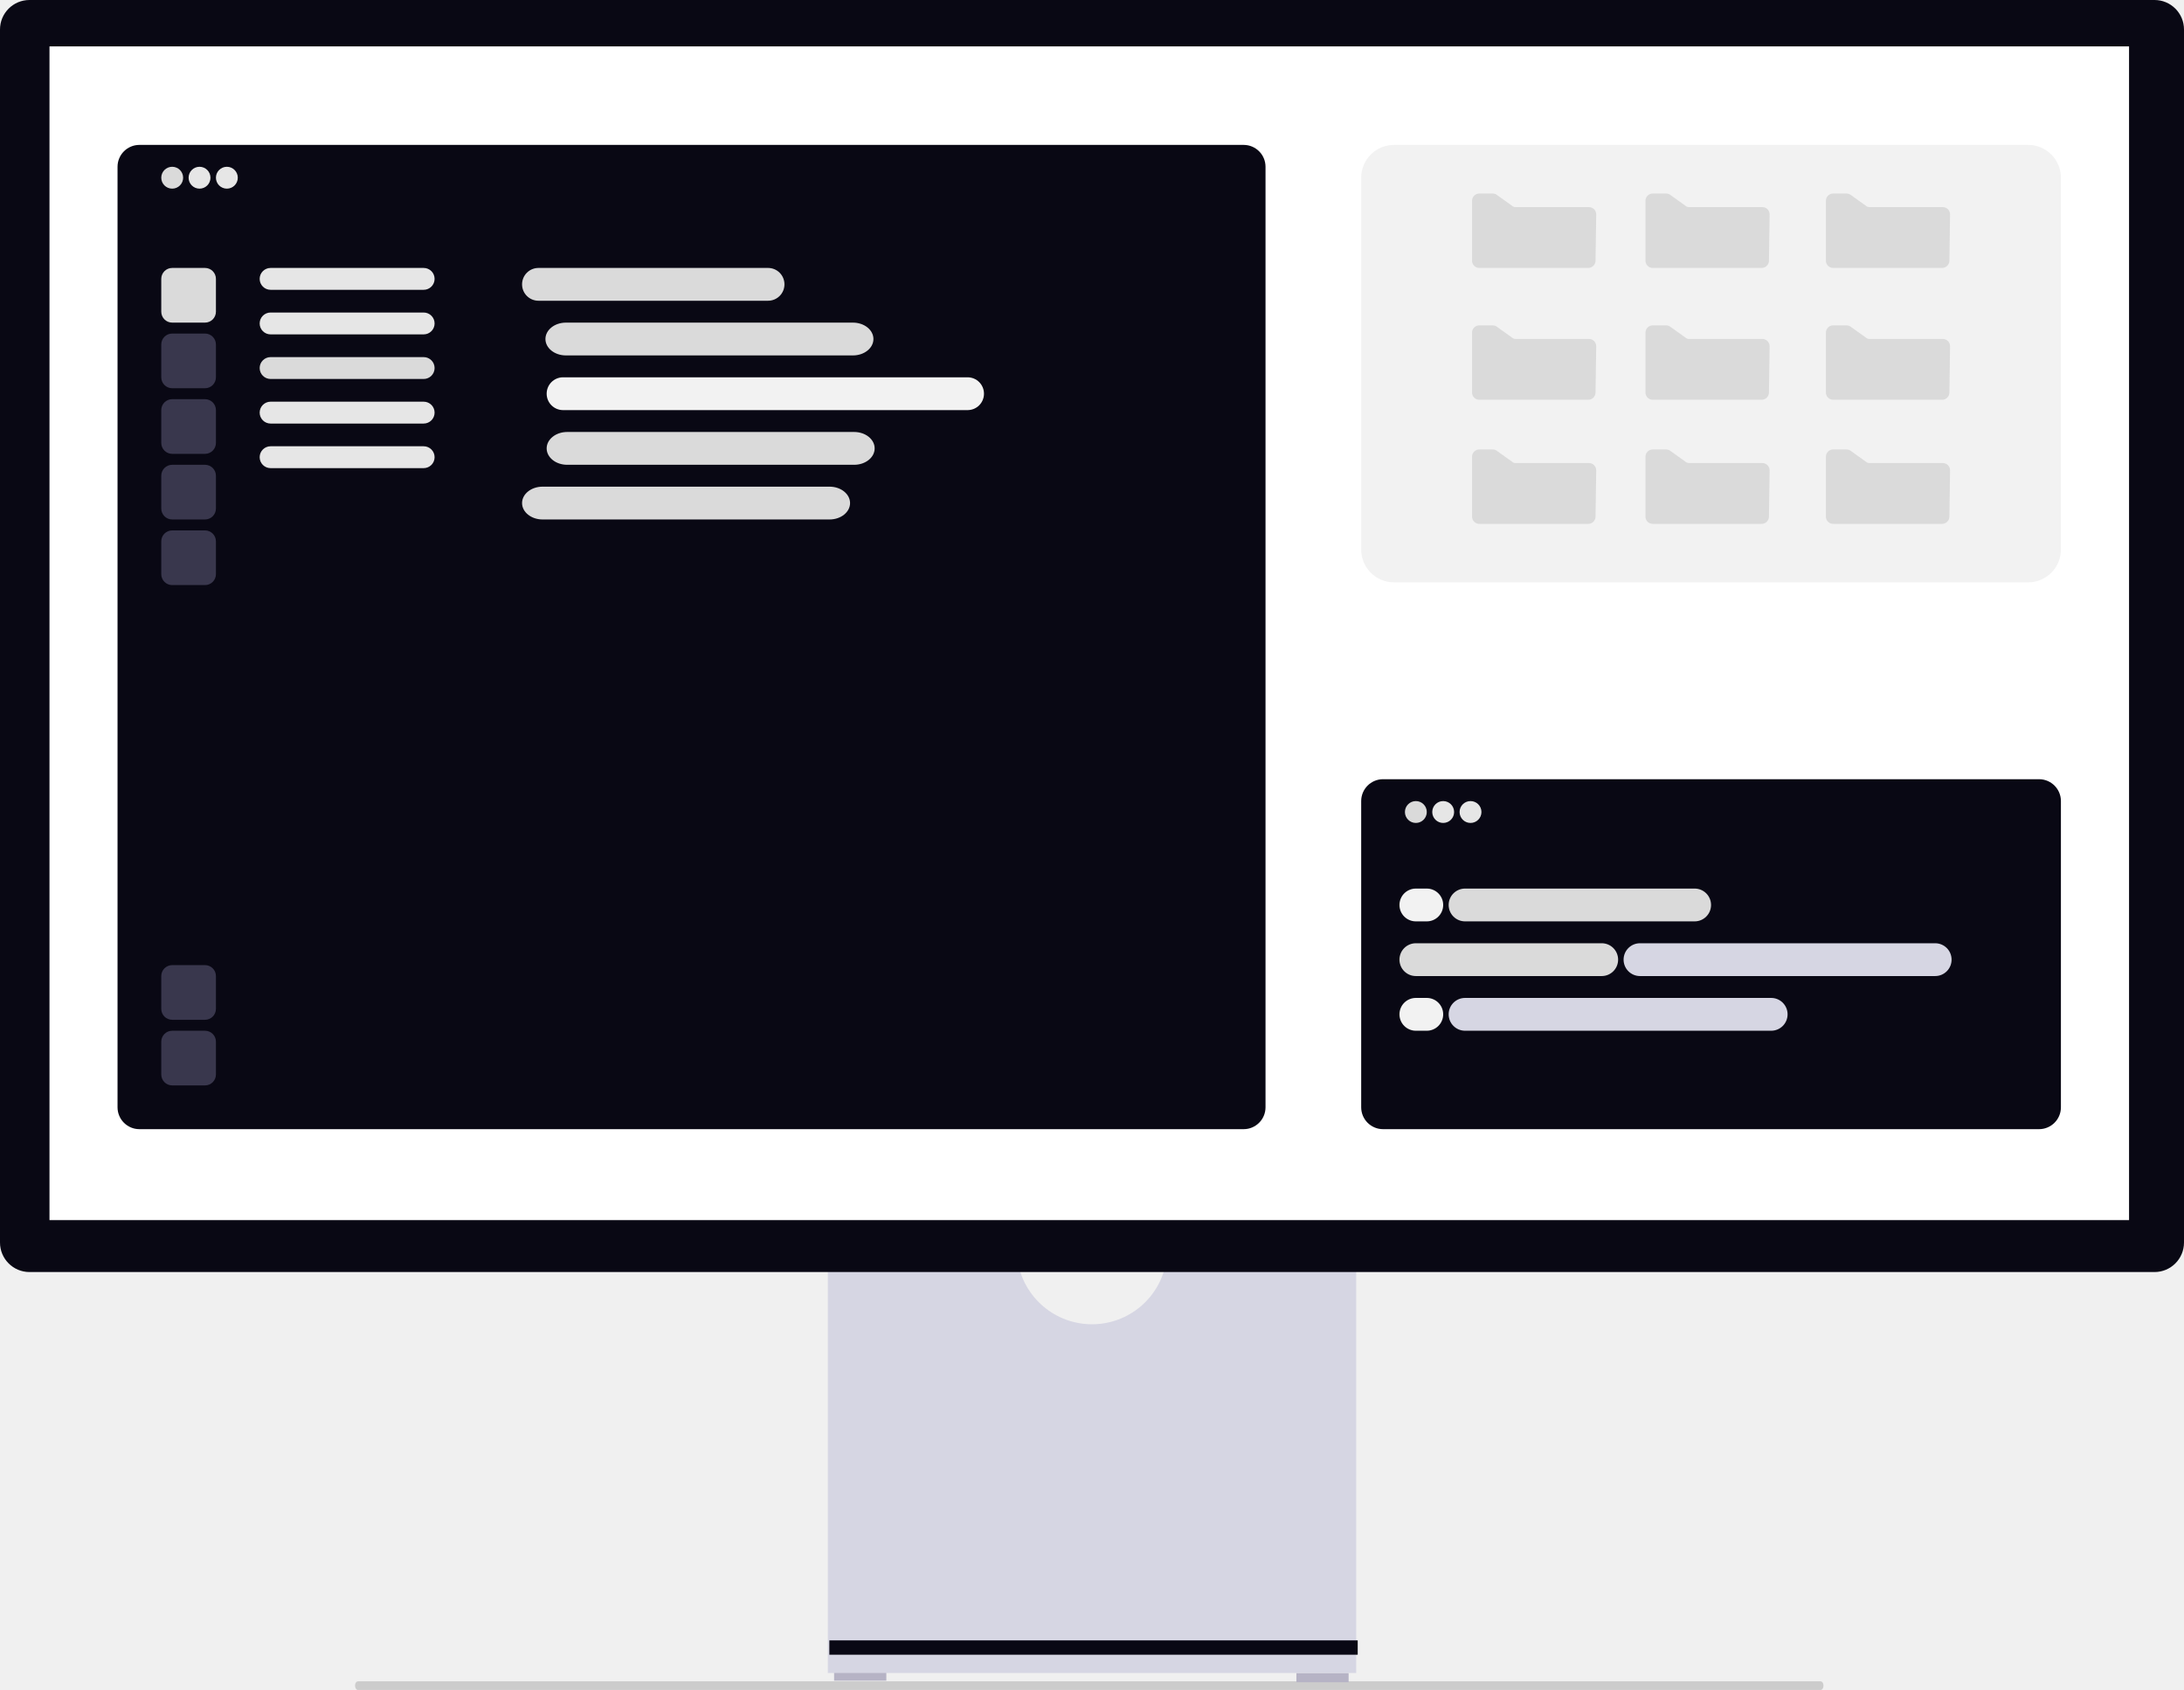
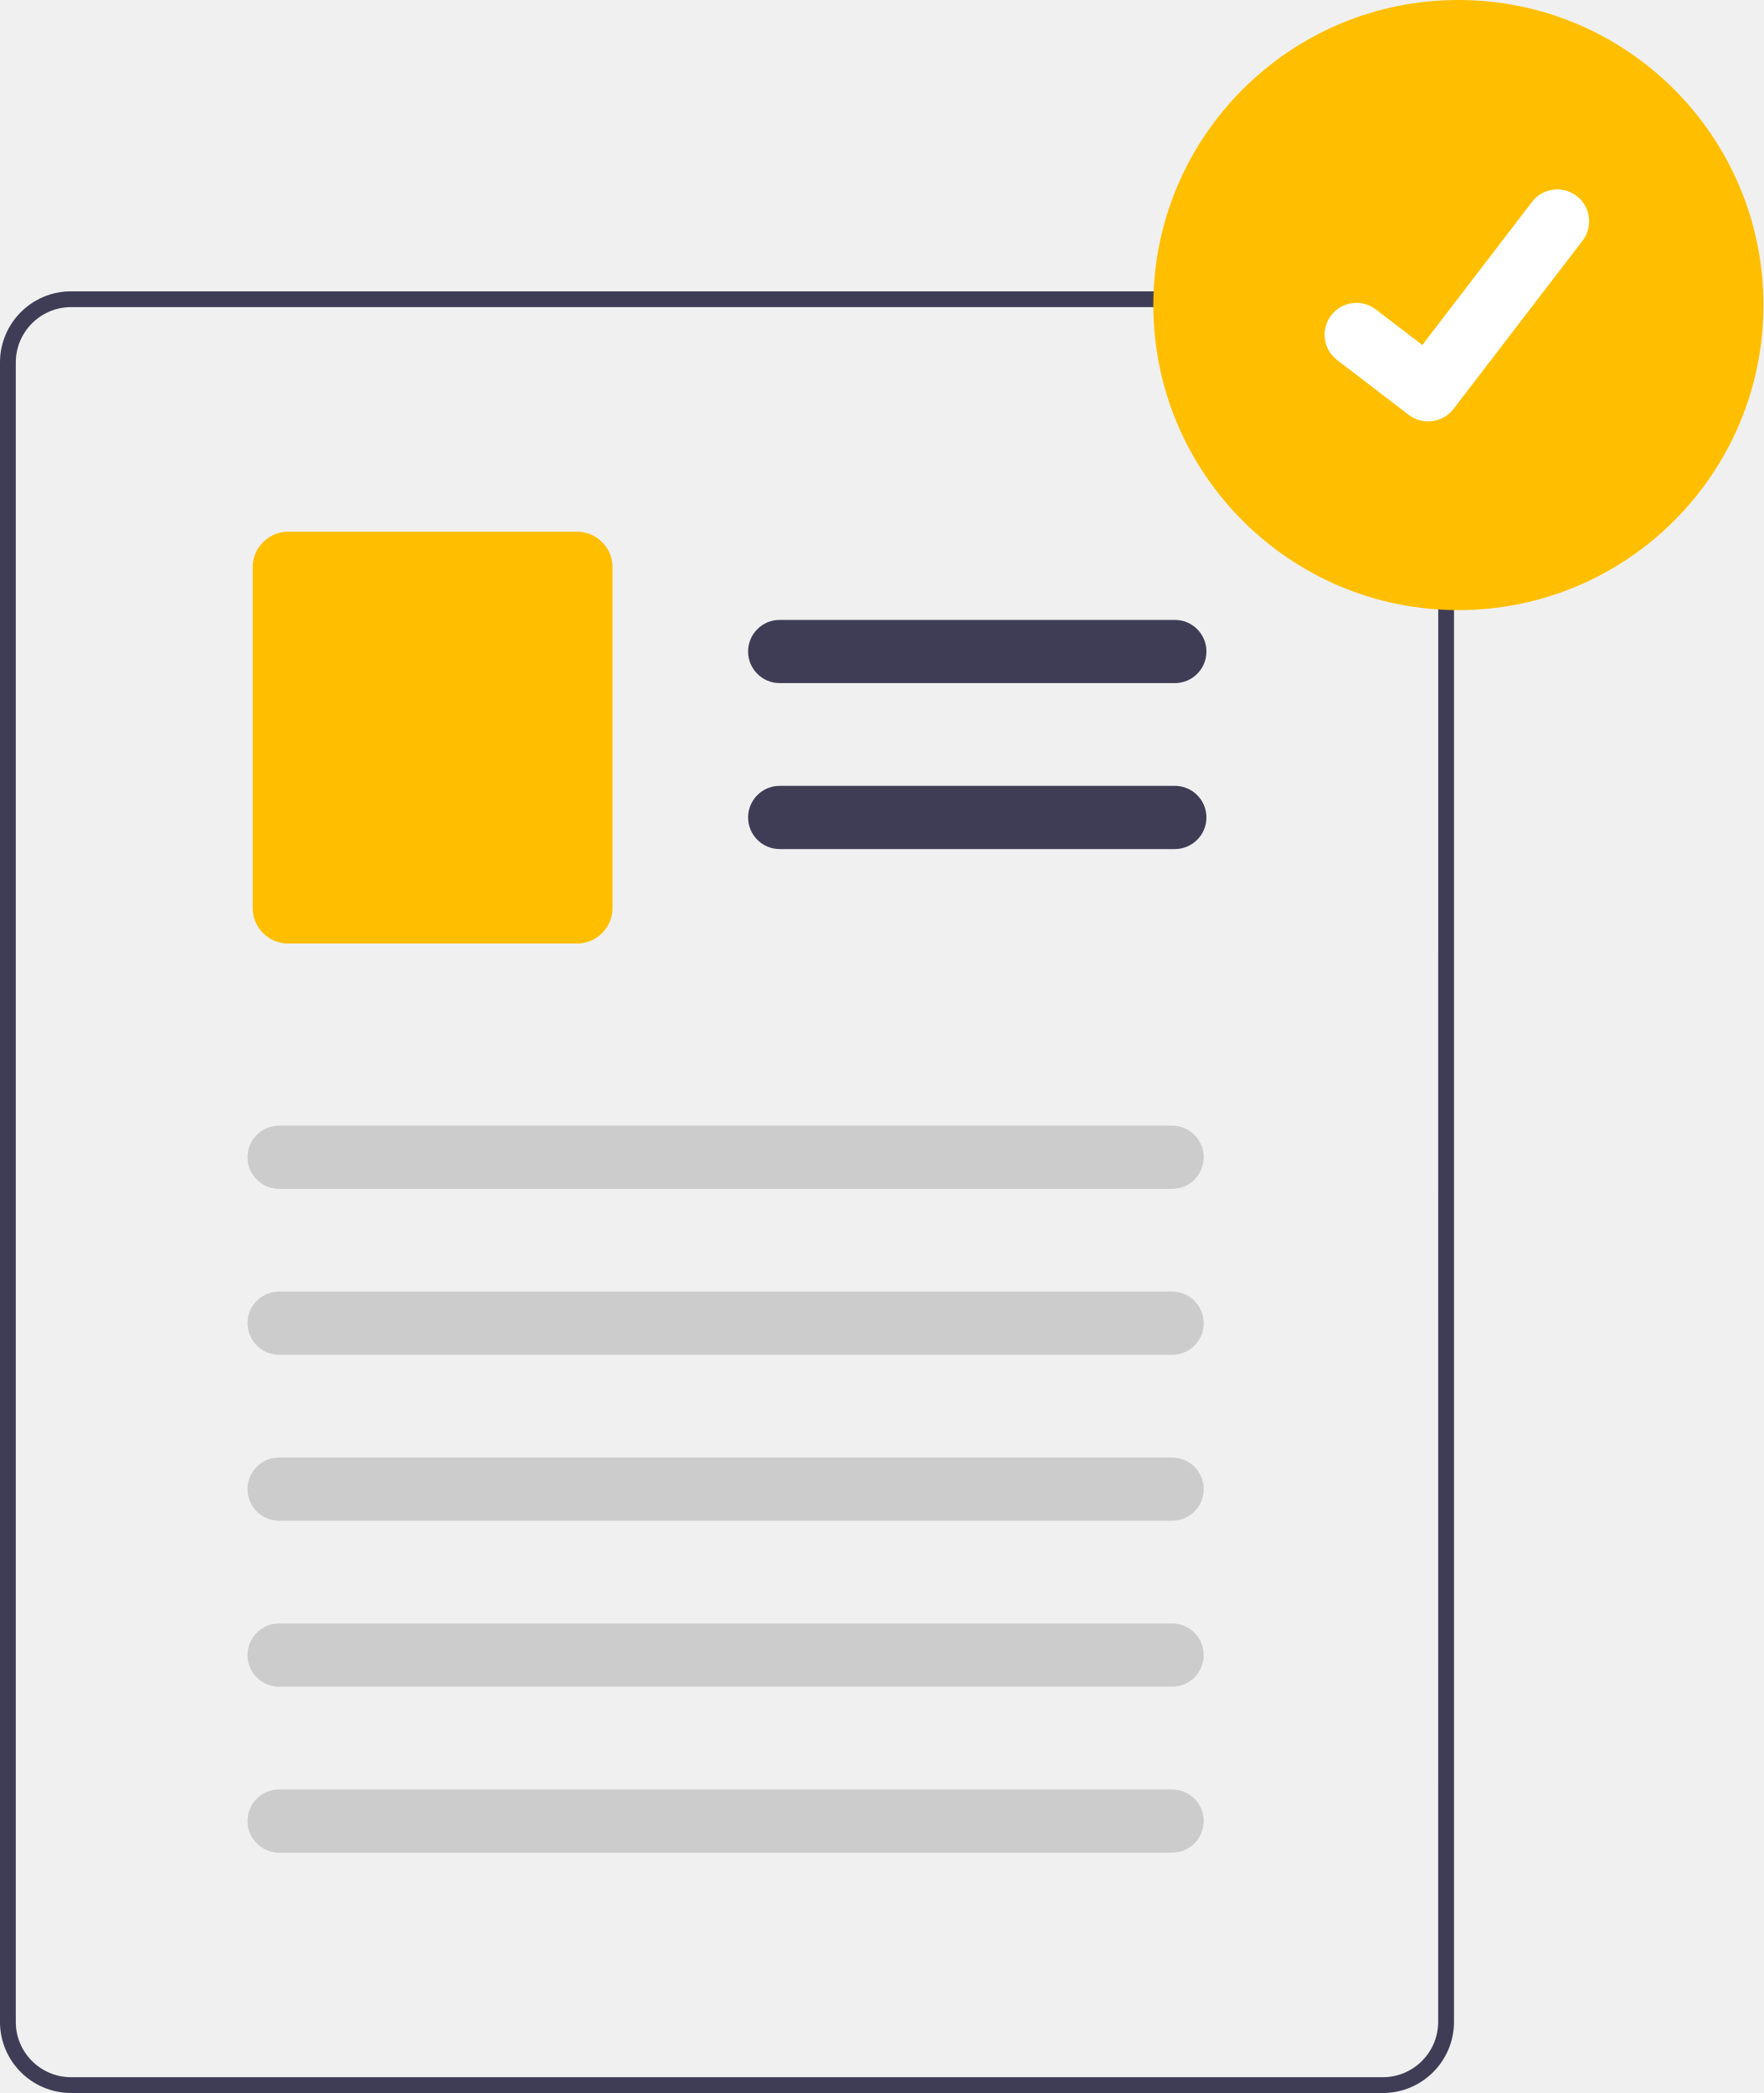
- <svg xmlns="http://www.w3.org/2000/svg" width="799.031" height="618.112" viewBox="0 0 799.031 618.112" role="img" artist="Katerina Limpitsouni" source="https://undraw.co/">
-   <g transform="translate(-560 -231)">
-     <path d="M15.18,488.763c0,.872.478,1.573,1.073,1.573h535.1c.6,0,1.073-.7,1.073-1.573s-.478-1.573-1.073-1.573H16.253C15.658,487.191,15.18,487.891,15.18,488.763Z" transform="translate(674.711 358.776)" fill="#ccc" />
-     <rect width="19.105" height="3.371" transform="translate(865.162 842.354)" fill="#b6b3c5" />
-     <rect width="19.105" height="3.371" transform="translate(1034.295 842.917)" fill="#b6b3c5" />
-     <path d="M352.955,370.945a27.529,27.529,0,0,1-54.321,0H229.146V521.536h193.3V370.945Z" transform="translate(633.721 321.378)" fill="#d6d6e3" />
-     <rect width="193.296" height="5.242" transform="translate(863.43 830.983)" fill="#090814" />
-     <path d="M788.255,487.17H10.776A10.788,10.788,0,0,1,0,476.394V32.688A10.788,10.788,0,0,1,10.776,21.911H788.255a10.789,10.789,0,0,1,10.776,10.776V476.394a10.789,10.789,0,0,1-10.776,10.776Z" transform="translate(560 209.089)" fill="#090814" />
-     <rect width="760.822" height="429.297" transform="translate(578.104 247.968)" fill="#fff" />
-     <g transform="translate(451 -15)">
-       <path d="M8,0H248a8,8,0,0,1,8,8V120a8,8,0,0,1-8,8H8a8,8,0,0,1-8-8V8A8,8,0,0,1,8,0Z" transform="translate(607 531)" fill="#090814" />
-       <path d="M4,0A4,4,0,1,1,0,4,4,4,0,0,1,4,0Z" transform="translate(623 539)" fill="#dadada" />
-       <path d="M4,0A4,4,0,1,1,0,4,4,4,0,0,1,4,0Z" transform="translate(633 539)" fill="#e6e6e6" />
-       <path d="M4,0A4,4,0,1,1,0,4,4,4,0,0,1,4,0Z" transform="translate(643 539)" fill="#e6e6e6" />
-       <path d="M6,0H90a6,6,0,0,1,0,12H6A6,6,0,0,1,6,0Z" transform="translate(639 571)" fill="#dadada" />
-       <path d="M6,0h4a6,6,0,0,1,0,12H6A6,6,0,0,1,6,0Z" transform="translate(621 571)" fill="#f2f2f2" />
-       <path d="M6,0H74a6,6,0,0,1,0,12H6A6,6,0,0,1,6,0Z" transform="translate(621 591)" fill="#dadada" />
-       <path d="M6,0H114a6,6,0,0,1,0,12H6A6,6,0,0,1,6,0Z" transform="translate(703 591)" fill="#d6d6e3" />
-       <path d="M6,0h4a6,6,0,0,1,0,12H6A6,6,0,0,1,6,0Z" transform="translate(621 611)" fill="#f2f2f2" />
-       <path d="M6,0H118a6,6,0,0,1,0,12H6A6,6,0,0,1,6,0Z" transform="translate(639 611)" fill="#d6d6e3" />
-     </g>
-     <path d="M8,0H412a8,8,0,0,1,8,8V352a8,8,0,0,1-8,8H8a8,8,0,0,1-8-8V8A8,8,0,0,1,8,0Z" transform="translate(603 284)" fill="#090814" />
-     <path d="M4,0A4,4,0,1,1,0,4,4,4,0,0,1,4,0Z" transform="translate(619 292)" fill="#dadada" />
-     <path d="M4,0A4,4,0,1,1,0,4,4,4,0,0,1,4,0Z" transform="translate(629 292)" fill="#e6e6e6" />
-     <path d="M4,0A4,4,0,1,1,0,4,4,4,0,0,1,4,0Z" transform="translate(639 292)" fill="#e6e6e6" />
-     <path d="M4,0H16a4,4,0,0,1,4,4V16a4,4,0,0,1-4,4H4a4,4,0,0,1-4-4V4A4,4,0,0,1,4,0Z" transform="translate(619 329)" fill="#dadada" />
-     <path d="M4,0H16a4,4,0,0,1,4,4V16a4,4,0,0,1-4,4H4a4,4,0,0,1-4-4V4A4,4,0,0,1,4,0Z" transform="translate(619 353)" fill="#39374d" />
-     <path d="M4,0H16a4,4,0,0,1,4,4V16a4,4,0,0,1-4,4H4a4,4,0,0,1-4-4V4A4,4,0,0,1,4,0Z" transform="translate(619 377)" fill="#39374d" />
-     <path d="M4,0H16a4,4,0,0,1,4,4V16a4,4,0,0,1-4,4H4a4,4,0,0,1-4-4V4A4,4,0,0,1,4,0Z" transform="translate(619 401)" fill="#39374d" />
-     <path d="M4,0H16a4,4,0,0,1,4,4V16a4,4,0,0,1-4,4H4a4,4,0,0,1-4-4V4A4,4,0,0,1,4,0Z" transform="translate(619 425)" fill="#39374d" />
-     <path d="M4,0H16a4,4,0,0,1,4,4V16a4,4,0,0,1-4,4H4a4,4,0,0,1-4-4V4A4,4,0,0,1,4,0Z" transform="translate(619 584)" fill="#39374d" />
-     <path d="M4,0H16a4,4,0,0,1,4,4V16a4,4,0,0,1-4,4H4a4,4,0,0,1-4-4V4A4,4,0,0,1,4,0Z" transform="translate(619 608)" fill="#39374d" />
-     <path d="M4,0H60a4,4,0,0,1,0,8H4A4,4,0,0,1,4,0Z" transform="translate(655 329)" fill="#e6e6e6" />
-     <path d="M4,0H60a4,4,0,0,1,0,8H4A4,4,0,0,1,4,0Z" transform="translate(655 345.306)" fill="#e6e6e6" />
-     <path d="M4,0H60a4,4,0,0,1,0,8H4A4,4,0,0,1,4,0Z" transform="translate(655 361.613)" fill="#dadada" />
-     <path d="M4,0H60a4,4,0,0,1,0,8H4A4,4,0,0,1,4,0Z" transform="translate(655 377.919)" fill="#e6e6e6" />
-     <path d="M4,0H60a4,4,0,0,1,0,8H4A4,4,0,0,1,4,0Z" transform="translate(655 394.225)" fill="#e6e6e6" />
-     <path d="M6,0H90a6,6,0,0,1,0,12H6A6,6,0,0,1,6,0Z" transform="translate(751 329)" fill="#dadada" />
-     <path d="M6,0H154a6,6,0,0,1,0,12H6A6,6,0,0,1,6,0Z" transform="translate(760 369)" fill="#f2f2f2" />
-     <path d="M7.5,0h105c4.142,0,7.5,2.686,7.5,6s-3.358,6-7.5,6H7.5C3.358,12,0,9.314,0,6S3.358,0,7.5,0Z" transform="translate(759.552 349)" fill="#dadada" />
-     <path d="M7.5,0h105c4.142,0,7.5,2.686,7.5,6s-3.358,6-7.5,6H7.5C3.358,12,0,9.314,0,6S3.358,0,7.5,0Z" transform="translate(760 389)" fill="#dadada" />
-     <path d="M7.5,0h105c4.142,0,7.5,2.686,7.5,6s-3.358,6-7.5,6H7.5C3.358,12,0,9.314,0,6S3.358,0,7.5,0Z" transform="translate(751 409)" fill="#dadada" />
-     <path d="M12,0H244a12,12,0,0,1,12,12V148a12,12,0,0,1-12,12H12A12,12,0,0,1,0,148V12A12,12,0,0,1,12,0Z" transform="translate(1058 284)" fill="#f2f2f2" />
-     <path d="M253.67,427.859H213.816a2.668,2.668,0,0,1-2.665-2.665V403.307a2.668,2.668,0,0,1,2.665-2.665H218.7a2.659,2.659,0,0,1,1.793.693l5.3,3.784a1.872,1.872,0,0,0,1.265.49h26.859a2.665,2.665,0,0,1,2.665,2.7l-.247,16.92A2.676,2.676,0,0,1,253.67,427.859Z" transform="translate(887.403 -98.859)" fill="#dadada" />
-     <path d="M253.67,427.859H213.816a2.668,2.668,0,0,1-2.665-2.665V403.307a2.668,2.668,0,0,1,2.665-2.665H218.7a2.659,2.659,0,0,1,1.793.693l5.3,3.784a1.872,1.872,0,0,0,1.265.49h26.859a2.665,2.665,0,0,1,2.665,2.7l-.247,16.92A2.676,2.676,0,0,1,253.67,427.859Z" transform="translate(1016.863 -98.859)" fill="#dadada" />
-     <path d="M253.67,427.859H213.816a2.668,2.668,0,0,1-2.665-2.665V403.307a2.668,2.668,0,0,1,2.665-2.665H218.7a2.659,2.659,0,0,1,1.793.693l5.3,3.784a1.872,1.872,0,0,0,1.265.49h26.859a2.665,2.665,0,0,1,2.665,2.7l-.247,16.92A2.676,2.676,0,0,1,253.67,427.859Z" transform="translate(950.849 -98.859)" fill="#dadada" />
-     <path d="M253.67,427.859H213.816a2.668,2.668,0,0,1-2.665-2.665V403.307a2.668,2.668,0,0,1,2.665-2.665H218.7a2.659,2.659,0,0,1,1.793.693l5.3,3.784a1.872,1.872,0,0,0,1.265.49h26.859a2.665,2.665,0,0,1,2.665,2.7l-.247,16.92A2.676,2.676,0,0,1,253.67,427.859Z" transform="translate(887.403 -50.638)" fill="#dadada" />
-     <path d="M253.67,427.859H213.816a2.668,2.668,0,0,1-2.665-2.665V403.307a2.668,2.668,0,0,1,2.665-2.665H218.7a2.659,2.659,0,0,1,1.793.693l5.3,3.784a1.872,1.872,0,0,0,1.265.49h26.859a2.665,2.665,0,0,1,2.665,2.7l-.247,16.92A2.676,2.676,0,0,1,253.67,427.859Z" transform="translate(1016.863 -50.638)" fill="#dadada" />
-     <path d="M253.67,427.859H213.816a2.668,2.668,0,0,1-2.665-2.665V403.307a2.668,2.668,0,0,1,2.665-2.665H218.7a2.659,2.659,0,0,1,1.793.693l5.3,3.784a1.872,1.872,0,0,0,1.265.49h26.859a2.665,2.665,0,0,1,2.665,2.7l-.247,16.92A2.676,2.676,0,0,1,253.67,427.859Z" transform="translate(950.849 -50.638)" fill="#dadada" />
-     <path d="M253.67,427.859H213.816a2.668,2.668,0,0,1-2.665-2.665V403.307a2.668,2.668,0,0,1,2.665-2.665H218.7a2.659,2.659,0,0,1,1.793.693l5.3,3.784a1.872,1.872,0,0,0,1.265.49h26.859a2.665,2.665,0,0,1,2.665,2.7l-.247,16.92A2.676,2.676,0,0,1,253.67,427.859Z" transform="translate(887.403 -5.25)" fill="#dadada" />
-     <path d="M253.67,427.859H213.816a2.668,2.668,0,0,1-2.665-2.665V403.307a2.668,2.668,0,0,1,2.665-2.665H218.7a2.659,2.659,0,0,1,1.793.693l5.3,3.784a1.872,1.872,0,0,0,1.265.49h26.859a2.665,2.665,0,0,1,2.665,2.7l-.247,16.92A2.676,2.676,0,0,1,253.67,427.859Z" transform="translate(1016.863 -5.25)" fill="#dadada" />
-     <path d="M253.67,427.859H213.816a2.668,2.668,0,0,1-2.665-2.665V403.307a2.668,2.668,0,0,1,2.665-2.665H218.7a2.659,2.659,0,0,1,1.793.693l5.3,3.784a1.872,1.872,0,0,0,1.265.49h26.859a2.665,2.665,0,0,1,2.665,2.7l-.247,16.92A2.676,2.676,0,0,1,253.67,427.859Z" transform="translate(950.849 -5.25)" fill="#dadada" />
+ <svg xmlns="http://www.w3.org/2000/svg" width="606.625" height="720" viewBox="0 0 606.625 720" role="img" artist="Katerina Limpitsouni" source="https://undraw.co/">
+   <g transform="translate(-789 -270.5)">
+     <path d="M797.411,247.279A24.721,24.721,0,0,0,774.8,232.154H323.562A24.474,24.474,0,0,0,299.1,256.615V827.478a24.474,24.474,0,0,0,24.461,24.461H774.82a24.493,24.493,0,0,0,24.461-24.461V256.615a24.029,24.029,0,0,0-1.854-9.335Zm-3.578,580.2A19.052,19.052,0,0,1,774.8,846.506H323.562a19.031,19.031,0,0,1-19.029-19.022V256.618a19.055,19.055,0,0,1,19.029-19.029H774.82a19.123,19.123,0,0,1,17.663,11.97,21.087,21.087,0,0,1,.715,2.147,18.869,18.869,0,0,1,.651,4.912Z" transform="translate(489.898 138.561)" fill="#3f3d56" />
+     <path d="M578.54,312.161H442.619a10.874,10.874,0,0,1,0-21.748H578.54a10.874,10.874,0,1,1,0,21.748Z" transform="translate(614.601 193.333)" fill="#3f3d56" />
+     <path d="M578.54,341.585H442.619a10.874,10.874,0,0,1,0-21.748H578.54a10.874,10.874,0,1,1,0,21.748Z" transform="translate(614.601 220.995)" fill="#3f3d56" />
+     <path d="M455.465,416.457h-99.33A12.247,12.247,0,0,1,343.9,404.223V287.006a12.247,12.247,0,0,1,12.234-12.234h99.33A12.247,12.247,0,0,1,467.7,287.006V404.223A12.247,12.247,0,0,1,455.465,416.457Z" transform="translate(532.016 178.628)" fill="#FFBF00" />
+     <path d="M661.041,401.835H353.861a10.874,10.874,0,0,1,0-21.748h307.18a10.874,10.874,0,1,1,0,21.748Z" transform="translate(531.157 277.638)" fill="#ccc" />
+     <path d="M661.041,431.258H353.861a10.874,10.874,0,0,1,0-21.748h307.18a10.874,10.874,0,1,1,0,21.748Z" transform="translate(531.157 305.3)" fill="#ccc" />
+     <path d="M661.041,460.682H353.861a10.874,10.874,0,0,1,0-21.748h307.18a10.874,10.874,0,1,1,0,21.748Z" transform="translate(531.157 332.962)" fill="#ccc" />
+     <path d="M661.041,490.106H353.861a10.874,10.874,0,0,1,0-21.748h307.18a10.874,10.874,0,1,1,0,21.748Z" transform="translate(531.157 360.625)" fill="#ccc" />
+     <path d="M661.041,519.53H353.861a10.874,10.874,0,0,1,0-21.748h307.18a10.874,10.874,0,1,1,0,21.748Z" transform="translate(531.157 388.287)" fill="#ccc" />
+     <circle cx="104.941" cy="104.941" r="104.941" transform="translate(1185.743 270.5)" fill="#FFBF00" />
+     <path d="M569.583,293.9a10.884,10.884,0,0,1-6.548-2.176l-.117-.088-24.663-18.866a10.96,10.96,0,1,1,13.336-17.4l15.975,12.25,37.748-49.247a10.955,10.955,0,0,1,15.36-2.029l0,0-.234.325.241-.325a10.969,10.969,0,0,1,2.026,15.363l-44.4,57.9a10.962,10.962,0,0,1-8.717,4.274Z" transform="translate(710.7 121.575)" fill="#fff" />
  </g>
</svg>
